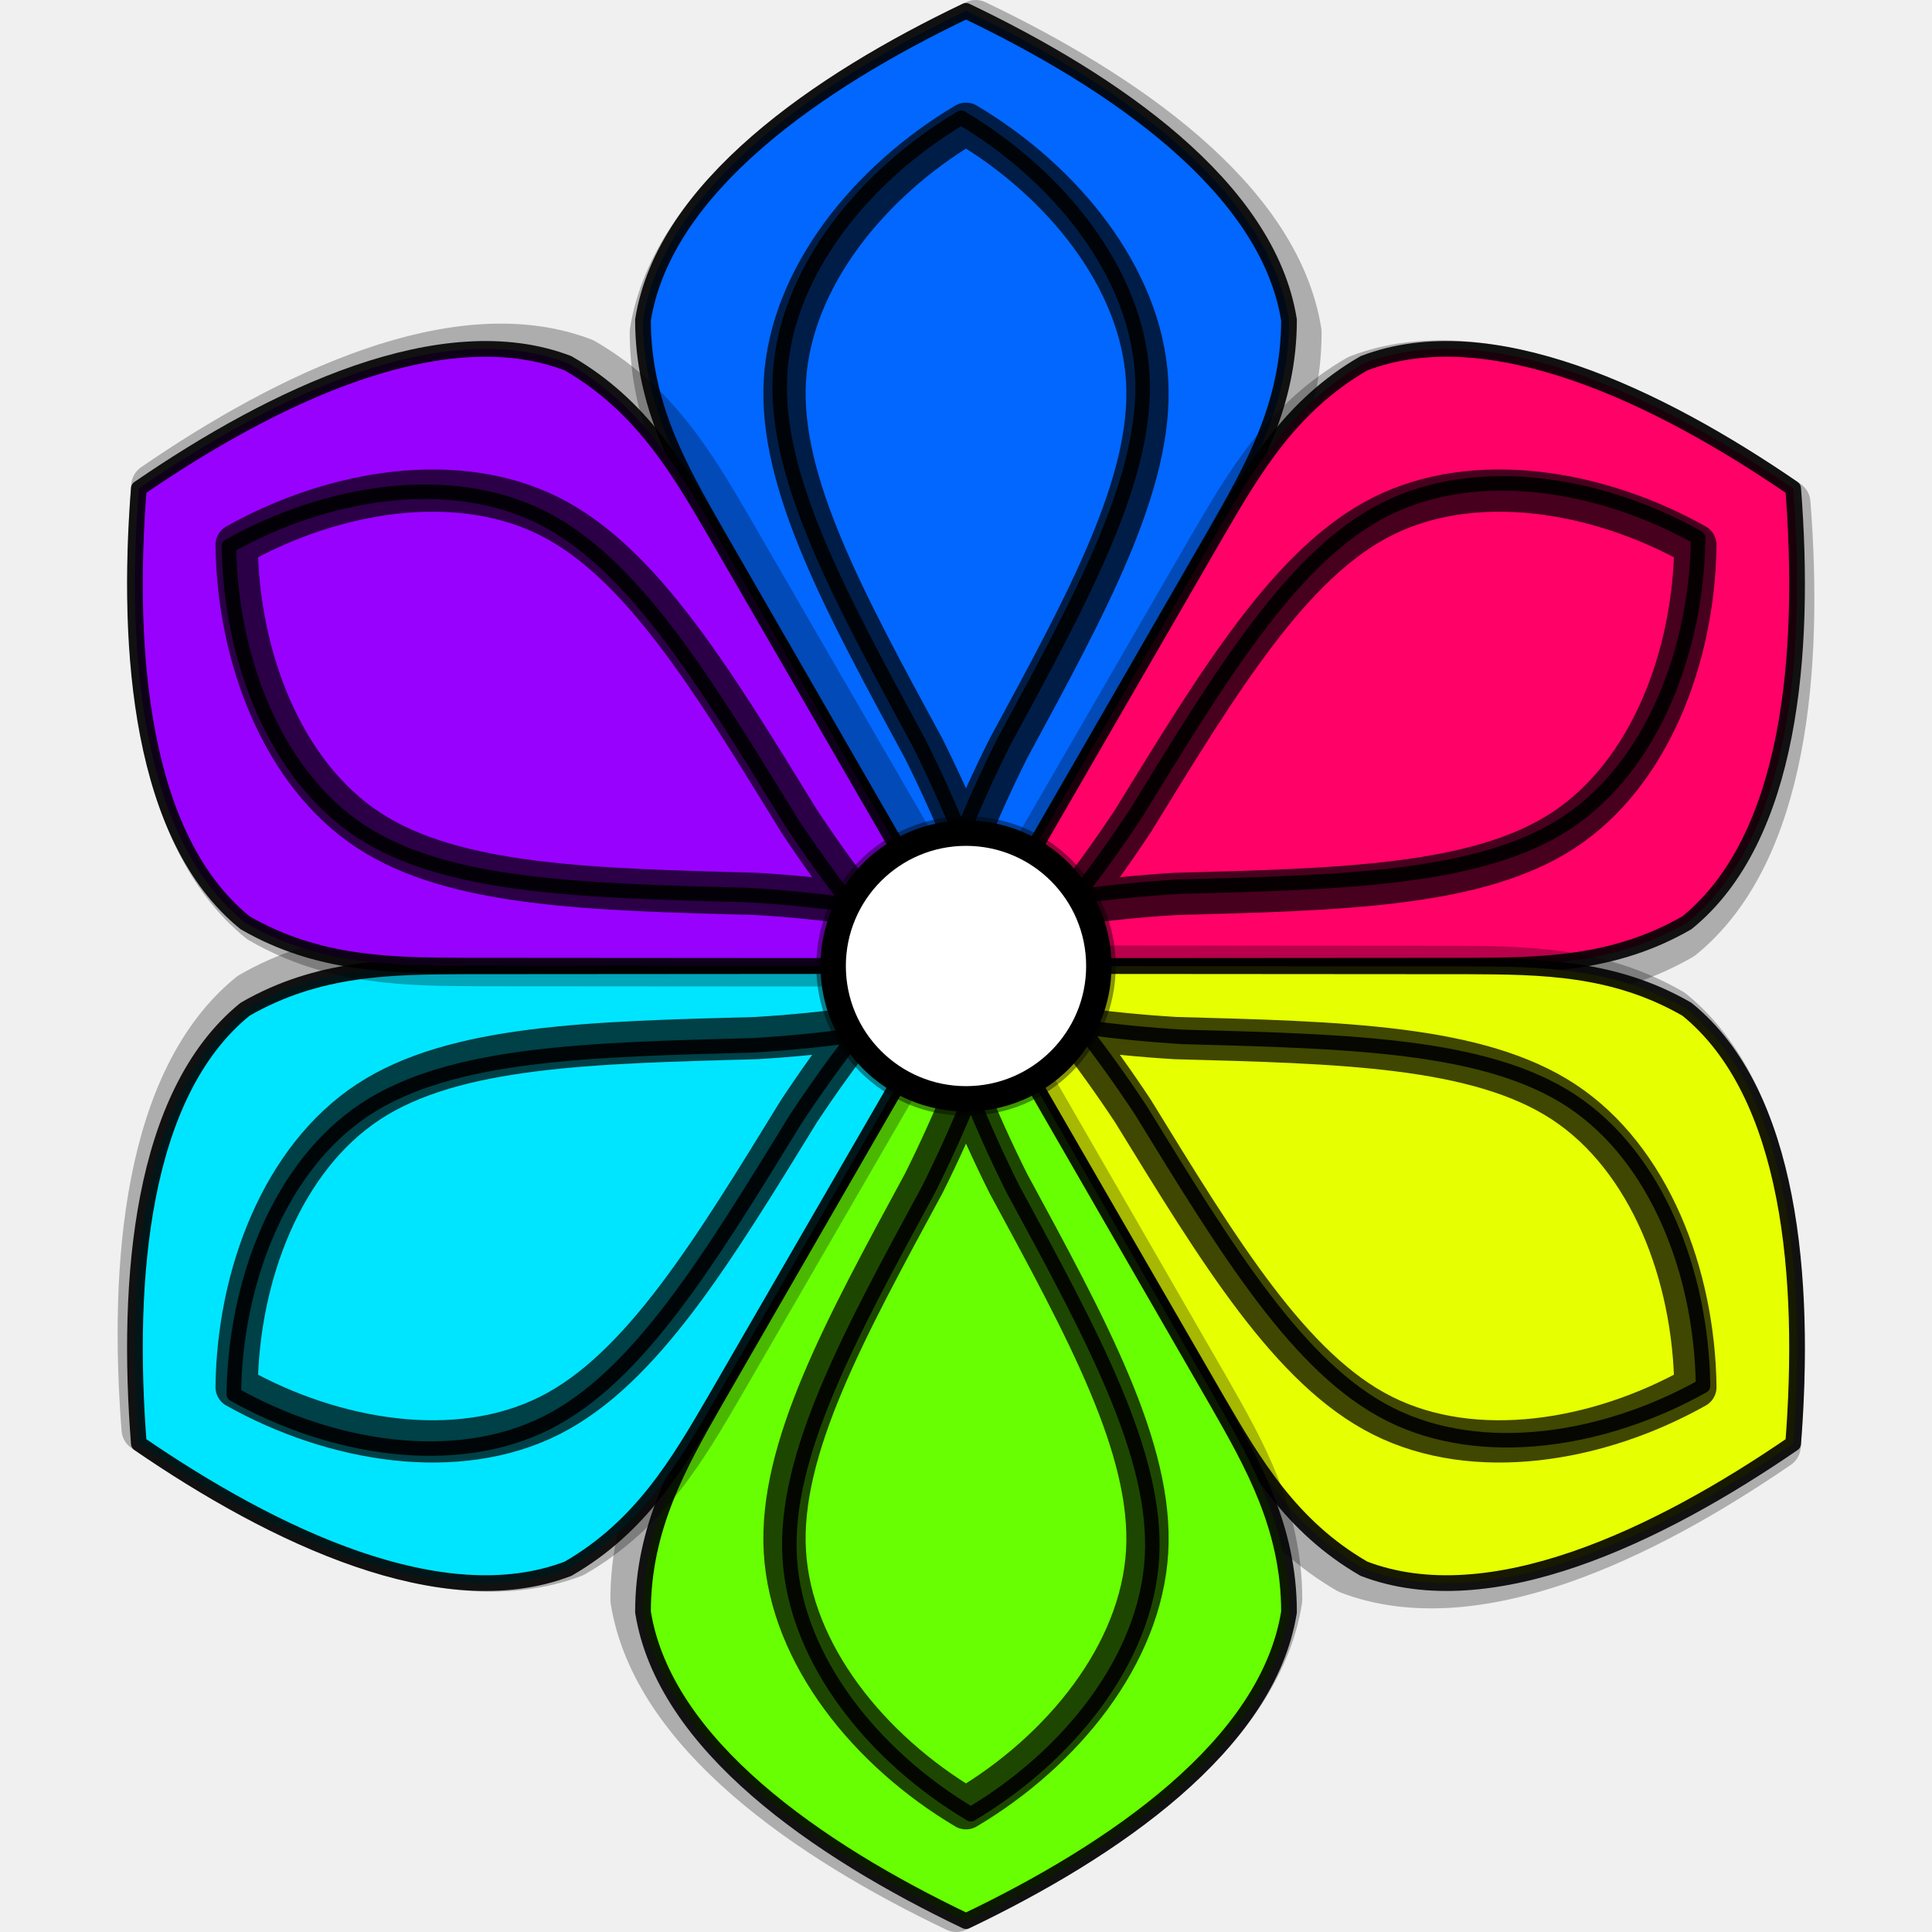
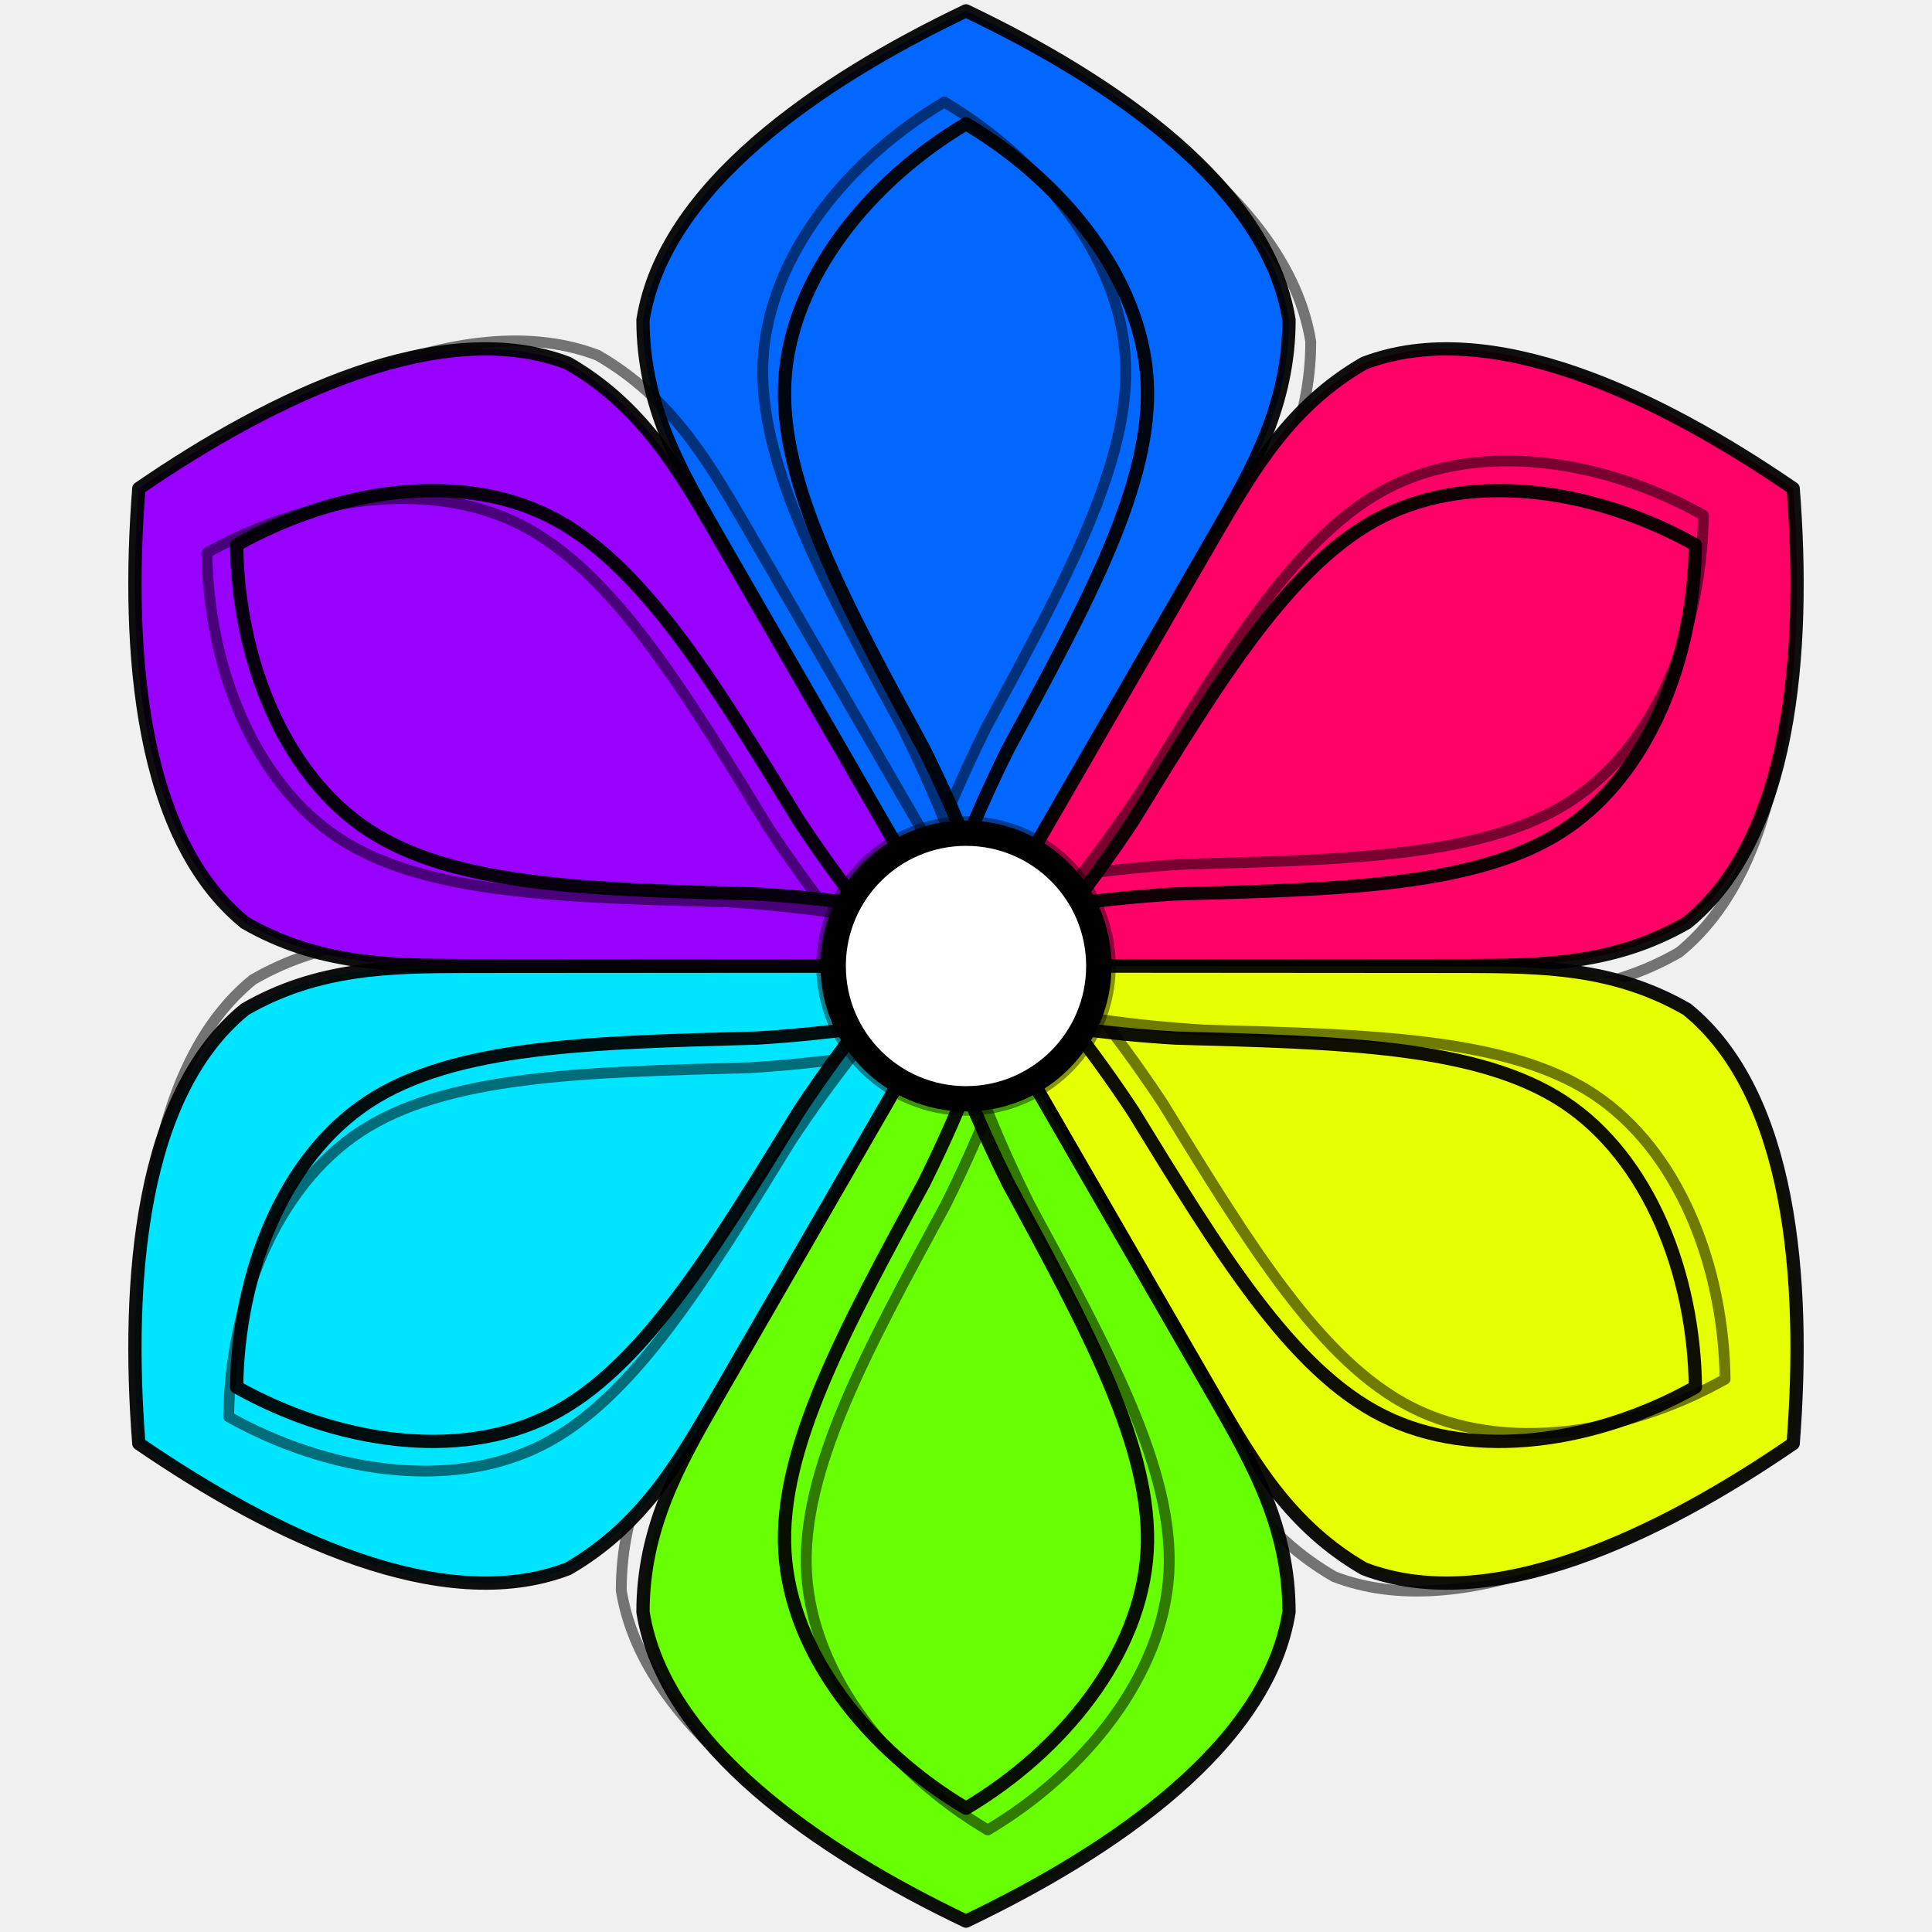
<svg xmlns="http://www.w3.org/2000/svg" viewBox="0 0 32 32" fill="none">
  <g stroke-linecap="round" stroke-linejoin="round">
-     <path d="M16 0.18 C13.55 1.35 11 3.1 10.65 5.3 C10.65 6.7 11.25 7.75 11.85 8.8 L16 16 L20.15 8.8 C20.75 7.75 21.35 6.7 21.35 5.3 C21 3.1 18.45 1.35 16 0.18 Z" fill="none" stroke="#000000" stroke-opacity="0.28" stroke-width="0.76" transform="translate(0.16 0.2)" />
-     <path fill="#0167FF" stroke="#000000" stroke-opacity="0.9" stroke-width="0.26" d="M16 0.18 C13.55 1.35 11 3.1 10.65 5.3 C10.65 6.7 11.25 7.75 11.85 8.8 L16 16 L20.15 8.8 C20.75 7.75 21.35 6.7 21.35 5.3 C21 3.1 18.45 1.35 16 0.18 Z" />
-     <path fill="none" stroke="#000000" stroke-opacity="0.72" stroke-width="0.7" d="M16 2.05 C14.4 3 13.1 4.6 13 6.3 C12.9 8 14 10 15.3 12.4 C15.55 12.9 15.8 13.45 16 13.95 C16.2 13.45 16.45 12.9 16.7 12.4 C18 10 19.1 8 19 6.3 C18.9 4.6 17.6 3 16 2.05 Z" />
-     <path fill="none" stroke="#000000" stroke-opacity="0.9" stroke-width="0.24" d="M16 2.05 C14.4 3 13.1 4.6 13 6.3 C12.9 8 14 10 15.3 12.4 C15.55 12.9 15.8 13.45 16 13.95 C16.2 13.45 16.45 12.9 16.7 12.4 C18 10 19.1 8 19 6.3 C18.9 4.6 17.6 3 16 2.05 Z" transform="translate(-0.08 -0.1)" />
+     <path d="M16 0.18 C13.55 1.35 11 3.1 10.65 5.3 C10.65 6.7 11.25 7.75 11.85 8.8 L16 16 L20.15 8.8 C20.75 7.75 21.35 6.7 21.35 5.3 C21 3.1 18.45 1.35 16 0.18 Z" fill="none" stroke="#000000" stroke-opacity="0.52" stroke-width="0.18" transform="translate(0.36 0.36)" />
+     <path fill="#0167FF" stroke="#000000" stroke-opacity="0.94" stroke-width="0.22" d="M16 0.18 C13.55 1.35 11 3.1 10.65 5.3 C10.65 6.7 11.25 7.75 11.85 8.8 L16 16 L20.15 8.8 C20.75 7.75 21.35 6.7 21.35 5.3 C21 3.1 18.45 1.35 16 0.18 Z" />
+     <path fill="none" stroke="#000000" stroke-opacity="0.94" stroke-width="0.22" d="M16 2.05 C14.4 3 13.1 4.6 13 6.3 C12.9 8 14 10 15.3 12.4 C15.55 12.9 15.8 13.45 16 13.95 C16.2 13.45 16.45 12.9 16.7 12.4 C18 10 19.1 8 19 6.3 C18.9 4.6 17.6 3 16 2.05 Z" />
+     <path fill="none" stroke="#000000" stroke-opacity="0.52" stroke-width="0.18" d="M16 2.05 C14.4 3 13.1 4.6 13 6.3 C12.9 8 14 10 15.3 12.4 C15.55 12.9 15.8 13.45 16 13.95 C16.2 13.45 16.45 12.9 16.7 12.4 C18 10 19.1 8 19 6.3 C18.9 4.6 17.6 3 16 2.05 Z" transform="translate(-0.36 -0.36)" />
  </g>
  <g transform="rotate(60 16 16)" stroke-linecap="round" stroke-linejoin="round">
-     <path d="M16 0.18 C13.55 1.35 11 3.1 10.65 5.3 C10.65 6.7 11.25 7.75 11.85 8.8 L16 16 L20.15 8.8 C20.75 7.75 21.35 6.7 21.35 5.3 C21 3.1 18.45 1.35 16 0.18 Z" fill="none" stroke="#000000" stroke-opacity="0.28" stroke-width="0.76" transform="translate(0.16 0.2)" />
-     <path fill="#FF0167" stroke="#000000" stroke-opacity="0.9" stroke-width="0.26" d="M16 0.18 C13.55 1.35 11 3.1 10.65 5.3 C10.65 6.7 11.25 7.75 11.85 8.8 L16 16 L20.15 8.8 C20.75 7.75 21.35 6.7 21.35 5.3 C21 3.1 18.45 1.35 16 0.18 Z" />
-     <path fill="none" stroke="#000000" stroke-opacity="0.72" stroke-width="0.7" d="M16 2.05 C14.4 3 13.1 4.6 13 6.3 C12.9 8 14 10 15.3 12.4 C15.55 12.9 15.8 13.45 16 13.95 C16.2 13.45 16.45 12.9 16.7 12.4 C18 10 19.1 8 19 6.3 C18.9 4.6 17.6 3 16 2.05 Z" />
-     <path fill="none" stroke="#000000" stroke-opacity="0.9" stroke-width="0.24" d="M16 2.05 C14.4 3 13.1 4.6 13 6.3 C12.9 8 14 10 15.3 12.4 C15.55 12.9 15.8 13.45 16 13.95 C16.2 13.45 16.45 12.9 16.7 12.4 C18 10 19.1 8 19 6.3 C18.9 4.6 17.6 3 16 2.05 Z" transform="translate(-0.08 -0.1)" />
+     <path d="M16 0.18 C13.55 1.35 11 3.1 10.65 5.3 C10.65 6.7 11.25 7.75 11.85 8.8 L16 16 L20.15 8.8 C20.75 7.75 21.35 6.7 21.35 5.3 C21 3.1 18.45 1.35 16 0.18 Z" fill="none" stroke="#000000" stroke-opacity="0.52" stroke-width="0.18" transform="translate(0.36 0.36)" />
+     <path fill="#FF0167" stroke="#000000" stroke-opacity="0.94" stroke-width="0.22" d="M16 0.18 C13.55 1.35 11 3.1 10.65 5.3 C10.65 6.7 11.25 7.75 11.85 8.8 L16 16 L20.15 8.8 C20.75 7.75 21.35 6.7 21.35 5.3 C21 3.1 18.45 1.35 16 0.18 Z" />
+     <path fill="none" stroke="#000000" stroke-opacity="0.94" stroke-width="0.22" d="M16 2.05 C14.4 3 13.1 4.6 13 6.3 C12.9 8 14 10 15.3 12.4 C15.55 12.9 15.8 13.45 16 13.95 C16.2 13.45 16.45 12.9 16.7 12.4 C18 10 19.1 8 19 6.3 C18.9 4.6 17.6 3 16 2.05 Z" />
+     <path fill="none" stroke="#000000" stroke-opacity="0.52" stroke-width="0.18" d="M16 2.05 C14.4 3 13.1 4.6 13 6.3 C12.9 8 14 10 15.3 12.4 C15.55 12.9 15.8 13.45 16 13.95 C16.2 13.45 16.45 12.9 16.7 12.4 C18 10 19.1 8 19 6.3 C18.9 4.6 17.6 3 16 2.05 Z" transform="translate(-0.36 -0.36)" />
  </g>
  <g transform="rotate(120 16 16)" stroke-linecap="round" stroke-linejoin="round">
-     <path d="M16 0.18 C13.55 1.35 11 3.1 10.65 5.3 C10.65 6.7 11.25 7.75 11.85 8.8 L16 16 L20.15 8.8 C20.75 7.75 21.35 6.7 21.35 5.3 C21 3.1 18.45 1.35 16 0.18 Z" fill="none" stroke="#000000" stroke-opacity="0.28" stroke-width="0.76" transform="translate(0.16 0.2)" />
-     <path fill="#E6FF01" stroke="#000000" stroke-opacity="0.9" stroke-width="0.26" d="M16 0.18 C13.55 1.35 11 3.1 10.65 5.3 C10.65 6.7 11.25 7.75 11.85 8.8 L16 16 L20.15 8.8 C20.75 7.75 21.35 6.7 21.35 5.3 C21 3.1 18.45 1.35 16 0.18 Z" />
-     <path fill="none" stroke="#000000" stroke-opacity="0.72" stroke-width="0.7" d="M16 2.05 C14.4 3 13.1 4.6 13 6.3 C12.9 8 14 10 15.3 12.4 C15.55 12.9 15.8 13.45 16 13.95 C16.2 13.45 16.45 12.9 16.7 12.4 C18 10 19.1 8 19 6.3 C18.9 4.6 17.6 3 16 2.05 Z" />
-     <path fill="none" stroke="#000000" stroke-opacity="0.9" stroke-width="0.24" d="M16 2.05 C14.4 3 13.1 4.6 13 6.3 C12.9 8 14 10 15.3 12.4 C15.55 12.9 15.8 13.45 16 13.95 C16.2 13.45 16.45 12.9 16.7 12.4 C18 10 19.1 8 19 6.3 C18.9 4.6 17.6 3 16 2.05 Z" transform="translate(-0.08 -0.1)" />
+     <path d="M16 0.18 C13.55 1.35 11 3.1 10.65 5.3 C10.65 6.7 11.25 7.75 11.85 8.8 L16 16 L20.15 8.8 C20.75 7.75 21.35 6.7 21.35 5.3 C21 3.1 18.45 1.35 16 0.18 Z" fill="none" stroke="#000000" stroke-opacity="0.52" stroke-width="0.18" transform="translate(0.36 0.36)" />
+     <path fill="#E6FF01" stroke="#000000" stroke-opacity="0.94" stroke-width="0.22" d="M16 0.18 C13.55 1.35 11 3.1 10.65 5.3 C10.65 6.7 11.25 7.75 11.85 8.8 L16 16 L20.15 8.8 C20.75 7.75 21.35 6.7 21.35 5.3 C21 3.1 18.45 1.35 16 0.18 Z" />
+     <path fill="none" stroke="#000000" stroke-opacity="0.94" stroke-width="0.22" d="M16 2.05 C14.4 3 13.1 4.6 13 6.3 C12.9 8 14 10 15.3 12.4 C15.55 12.9 15.8 13.45 16 13.95 C16.2 13.45 16.45 12.9 16.7 12.4 C18 10 19.1 8 19 6.3 C18.9 4.6 17.6 3 16 2.05 Z" />
+     <path fill="none" stroke="#000000" stroke-opacity="0.52" stroke-width="0.18" d="M16 2.05 C14.4 3 13.1 4.6 13 6.3 C12.9 8 14 10 15.3 12.4 C15.55 12.9 15.8 13.45 16 13.95 C16.2 13.45 16.45 12.9 16.7 12.4 C18 10 19.1 8 19 6.3 C18.9 4.6 17.6 3 16 2.05 Z" transform="translate(-0.36 -0.36)" />
  </g>
  <g transform="rotate(180 16 16)" stroke-linecap="round" stroke-linejoin="round">
-     <path d="M16 0.18 C13.55 1.35 11 3.1 10.65 5.3 C10.65 6.7 11.25 7.75 11.85 8.8 L16 16 L20.15 8.8 C20.75 7.75 21.35 6.7 21.35 5.3 C21 3.1 18.45 1.35 16 0.18 Z" fill="none" stroke="#000000" stroke-opacity="0.28" stroke-width="0.76" transform="translate(0.16 0.2)" />
-     <path fill="#67FF01" stroke="#000000" stroke-opacity="0.9" stroke-width="0.26" d="M16 0.18 C13.55 1.35 11 3.1 10.65 5.3 C10.65 6.7 11.25 7.75 11.85 8.8 L16 16 L20.15 8.8 C20.75 7.75 21.35 6.7 21.35 5.3 C21 3.1 18.45 1.35 16 0.18 Z" />
-     <path fill="none" stroke="#000000" stroke-opacity="0.72" stroke-width="0.7" d="M16 2.05 C14.4 3 13.1 4.6 13 6.3 C12.9 8 14 10 15.3 12.4 C15.55 12.9 15.8 13.45 16 13.95 C16.2 13.45 16.45 12.9 16.7 12.4 C18 10 19.1 8 19 6.3 C18.9 4.6 17.6 3 16 2.05 Z" />
-     <path fill="none" stroke="#000000" stroke-opacity="0.9" stroke-width="0.24" d="M16 2.05 C14.4 3 13.1 4.6 13 6.3 C12.9 8 14 10 15.3 12.4 C15.55 12.9 15.8 13.45 16 13.95 C16.2 13.45 16.45 12.9 16.7 12.4 C18 10 19.1 8 19 6.3 C18.9 4.6 17.6 3 16 2.05 Z" transform="translate(-0.08 -0.1)" />
+     <path d="M16 0.18 C13.55 1.35 11 3.1 10.65 5.3 C10.65 6.7 11.25 7.75 11.85 8.8 L16 16 L20.15 8.8 C20.75 7.75 21.35 6.7 21.35 5.3 C21 3.1 18.45 1.35 16 0.18 Z" fill="none" stroke="#000000" stroke-opacity="0.52" stroke-width="0.18" transform="translate(0.36 0.36)" />
+     <path fill="#67FF01" stroke="#000000" stroke-opacity="0.94" stroke-width="0.22" d="M16 0.18 C13.55 1.35 11 3.1 10.65 5.3 C10.65 6.7 11.25 7.75 11.85 8.8 L16 16 L20.15 8.8 C20.75 7.75 21.35 6.7 21.35 5.3 C21 3.1 18.45 1.35 16 0.18 Z" />
+     <path fill="none" stroke="#000000" stroke-opacity="0.94" stroke-width="0.22" d="M16 2.05 C14.4 3 13.1 4.6 13 6.3 C12.9 8 14 10 15.3 12.4 C15.55 12.9 15.8 13.45 16 13.95 C16.2 13.45 16.45 12.9 16.7 12.4 C18 10 19.1 8 19 6.3 C18.9 4.6 17.6 3 16 2.05 Z" />
+     <path fill="none" stroke="#000000" stroke-opacity="0.52" stroke-width="0.18" d="M16 2.05 C14.4 3 13.1 4.6 13 6.3 C12.9 8 14 10 15.3 12.4 C15.55 12.9 15.8 13.45 16 13.95 C16.2 13.45 16.45 12.9 16.7 12.4 C18 10 19.1 8 19 6.3 C18.9 4.6 17.6 3 16 2.05 Z" transform="translate(-0.36 -0.36)" />
  </g>
  <g transform="rotate(240 16 16)" stroke-linecap="round" stroke-linejoin="round">
-     <path d="M16 0.18 C13.55 1.35 11 3.1 10.65 5.3 C10.65 6.7 11.25 7.75 11.85 8.8 L16 16 L20.15 8.8 C20.75 7.75 21.35 6.7 21.35 5.3 C21 3.1 18.45 1.35 16 0.18 Z" fill="none" stroke="#000000" stroke-opacity="0.28" stroke-width="0.76" transform="translate(0.16 0.2)" />
-     <path fill="#00E5FF" stroke="#000000" stroke-opacity="0.9" stroke-width="0.26" d="M16 0.18 C13.55 1.35 11 3.1 10.65 5.3 C10.65 6.7 11.25 7.75 11.85 8.8 L16 16 L20.15 8.8 C20.75 7.75 21.35 6.7 21.35 5.3 C21 3.1 18.45 1.35 16 0.18 Z" />
-     <path fill="none" stroke="#000000" stroke-opacity="0.72" stroke-width="0.7" d="M16 2.05 C14.4 3 13.1 4.6 13 6.3 C12.9 8 14 10 15.3 12.4 C15.55 12.9 15.8 13.45 16 13.95 C16.2 13.45 16.45 12.9 16.7 12.4 C18 10 19.1 8 19 6.3 C18.9 4.6 17.6 3 16 2.05 Z" />
-     <path fill="none" stroke="#000000" stroke-opacity="0.9" stroke-width="0.24" d="M16 2.05 C14.4 3 13.1 4.6 13 6.3 C12.9 8 14 10 15.3 12.4 C15.55 12.9 15.8 13.45 16 13.95 C16.2 13.45 16.45 12.9 16.7 12.4 C18 10 19.1 8 19 6.3 C18.9 4.6 17.6 3 16 2.05 Z" transform="translate(-0.08 -0.1)" />
+     <path d="M16 0.18 C13.55 1.35 11 3.1 10.65 5.3 C10.65 6.7 11.25 7.75 11.85 8.8 L16 16 L20.15 8.8 C20.75 7.75 21.35 6.7 21.35 5.3 C21 3.1 18.45 1.35 16 0.18 Z" fill="none" stroke="#000000" stroke-opacity="0.52" stroke-width="0.18" transform="translate(0.36 0.36)" />
+     <path fill="#00E5FF" stroke="#000000" stroke-opacity="0.94" stroke-width="0.22" d="M16 0.18 C13.55 1.35 11 3.1 10.65 5.3 C10.65 6.7 11.25 7.75 11.85 8.8 L16 16 L20.15 8.8 C20.75 7.75 21.35 6.7 21.35 5.3 C21 3.1 18.45 1.35 16 0.18 Z" />
+     <path fill="none" stroke="#000000" stroke-opacity="0.94" stroke-width="0.22" d="M16 2.05 C14.4 3 13.1 4.6 13 6.3 C12.9 8 14 10 15.3 12.4 C15.55 12.9 15.8 13.45 16 13.95 C16.2 13.45 16.45 12.9 16.7 12.4 C18 10 19.1 8 19 6.3 C18.9 4.6 17.6 3 16 2.05 Z" />
+     <path fill="none" stroke="#000000" stroke-opacity="0.52" stroke-width="0.18" d="M16 2.05 C14.4 3 13.1 4.6 13 6.3 C12.9 8 14 10 15.3 12.4 C15.55 12.9 15.8 13.45 16 13.95 C16.2 13.45 16.45 12.9 16.7 12.4 C18 10 19.1 8 19 6.3 C18.9 4.6 17.6 3 16 2.05 Z" transform="translate(-0.36 -0.36)" />
  </g>
  <g transform="rotate(300 16 16)" stroke-linecap="round" stroke-linejoin="round">
-     <path d="M16 0.18 C13.55 1.35 11 3.1 10.65 5.3 C10.65 6.7 11.25 7.75 11.85 8.8 L16 16 L20.15 8.8 C20.75 7.75 21.35 6.7 21.35 5.3 C21 3.1 18.45 1.35 16 0.18 Z" fill="none" stroke="#000000" stroke-opacity="0.28" stroke-width="0.76" transform="translate(0.16 0.2)" />
-     <path fill="#9901FF" stroke="#000000" stroke-opacity="0.9" stroke-width="0.26" d="M16 0.18 C13.55 1.35 11 3.1 10.65 5.3 C10.65 6.7 11.25 7.75 11.85 8.8 L16 16 L20.15 8.8 C20.75 7.75 21.35 6.7 21.35 5.3 C21 3.1 18.45 1.35 16 0.18 Z" />
-     <path fill="none" stroke="#000000" stroke-opacity="0.72" stroke-width="0.7" d="M16 2.05 C14.4 3 13.1 4.6 13 6.3 C12.9 8 14 10 15.3 12.4 C15.55 12.9 15.8 13.45 16 13.95 C16.2 13.45 16.45 12.9 16.7 12.4 C18 10 19.1 8 19 6.3 C18.9 4.6 17.6 3 16 2.05 Z" />
-     <path fill="none" stroke="#000000" stroke-opacity="0.9" stroke-width="0.24" d="M16 2.05 C14.4 3 13.1 4.6 13 6.3 C12.9 8 14 10 15.3 12.4 C15.55 12.9 15.8 13.45 16 13.95 C16.2 13.45 16.45 12.9 16.7 12.4 C18 10 19.1 8 19 6.3 C18.9 4.6 17.6 3 16 2.05 Z" transform="translate(-0.08 -0.1)" />
+     <path d="M16 0.18 C13.55 1.35 11 3.1 10.65 5.3 C10.65 6.7 11.25 7.75 11.85 8.8 L16 16 L20.15 8.8 C20.75 7.75 21.35 6.7 21.35 5.3 C21 3.1 18.45 1.35 16 0.18 Z" fill="none" stroke="#000000" stroke-opacity="0.52" stroke-width="0.18" transform="translate(0.36 0.36)" />
+     <path fill="#9901FF" stroke="#000000" stroke-opacity="0.94" stroke-width="0.22" d="M16 0.18 C13.55 1.35 11 3.1 10.65 5.3 C10.65 6.7 11.25 7.75 11.85 8.8 L16 16 L20.15 8.8 C20.75 7.75 21.35 6.7 21.35 5.3 C21 3.1 18.45 1.35 16 0.18 Z" />
+     <path fill="none" stroke="#000000" stroke-opacity="0.94" stroke-width="0.22" d="M16 2.05 C14.4 3 13.1 4.6 13 6.3 C12.9 8 14 10 15.3 12.4 C15.55 12.9 15.8 13.45 16 13.95 C16.2 13.45 16.45 12.9 16.7 12.4 C18 10 19.1 8 19 6.3 C18.9 4.6 17.6 3 16 2.05 Z" />
+     <path fill="none" stroke="#000000" stroke-opacity="0.52" stroke-width="0.18" d="M16 2.05 C14.4 3 13.1 4.6 13 6.3 C12.9 8 14 10 15.3 12.4 C15.55 12.9 15.8 13.45 16 13.95 C16.2 13.45 16.45 12.9 16.7 12.4 C18 10 19.1 8 19 6.3 C18.9 4.6 17.6 3 16 2.05 Z" transform="translate(-0.36 -0.36)" />
  </g>
  <circle cx="16" cy="16" r="2.48" fill="#000000" fill-opacity="0.42" />
  <circle cx="16" cy="16" r="2.2" fill="#FFFFFF" stroke="#000000" stroke-width="0.42" />
  <circle cx="15.35" cy="15.35" r="0.42" fill="#FFFFFF" fill-opacity="0.72" />
</svg>
